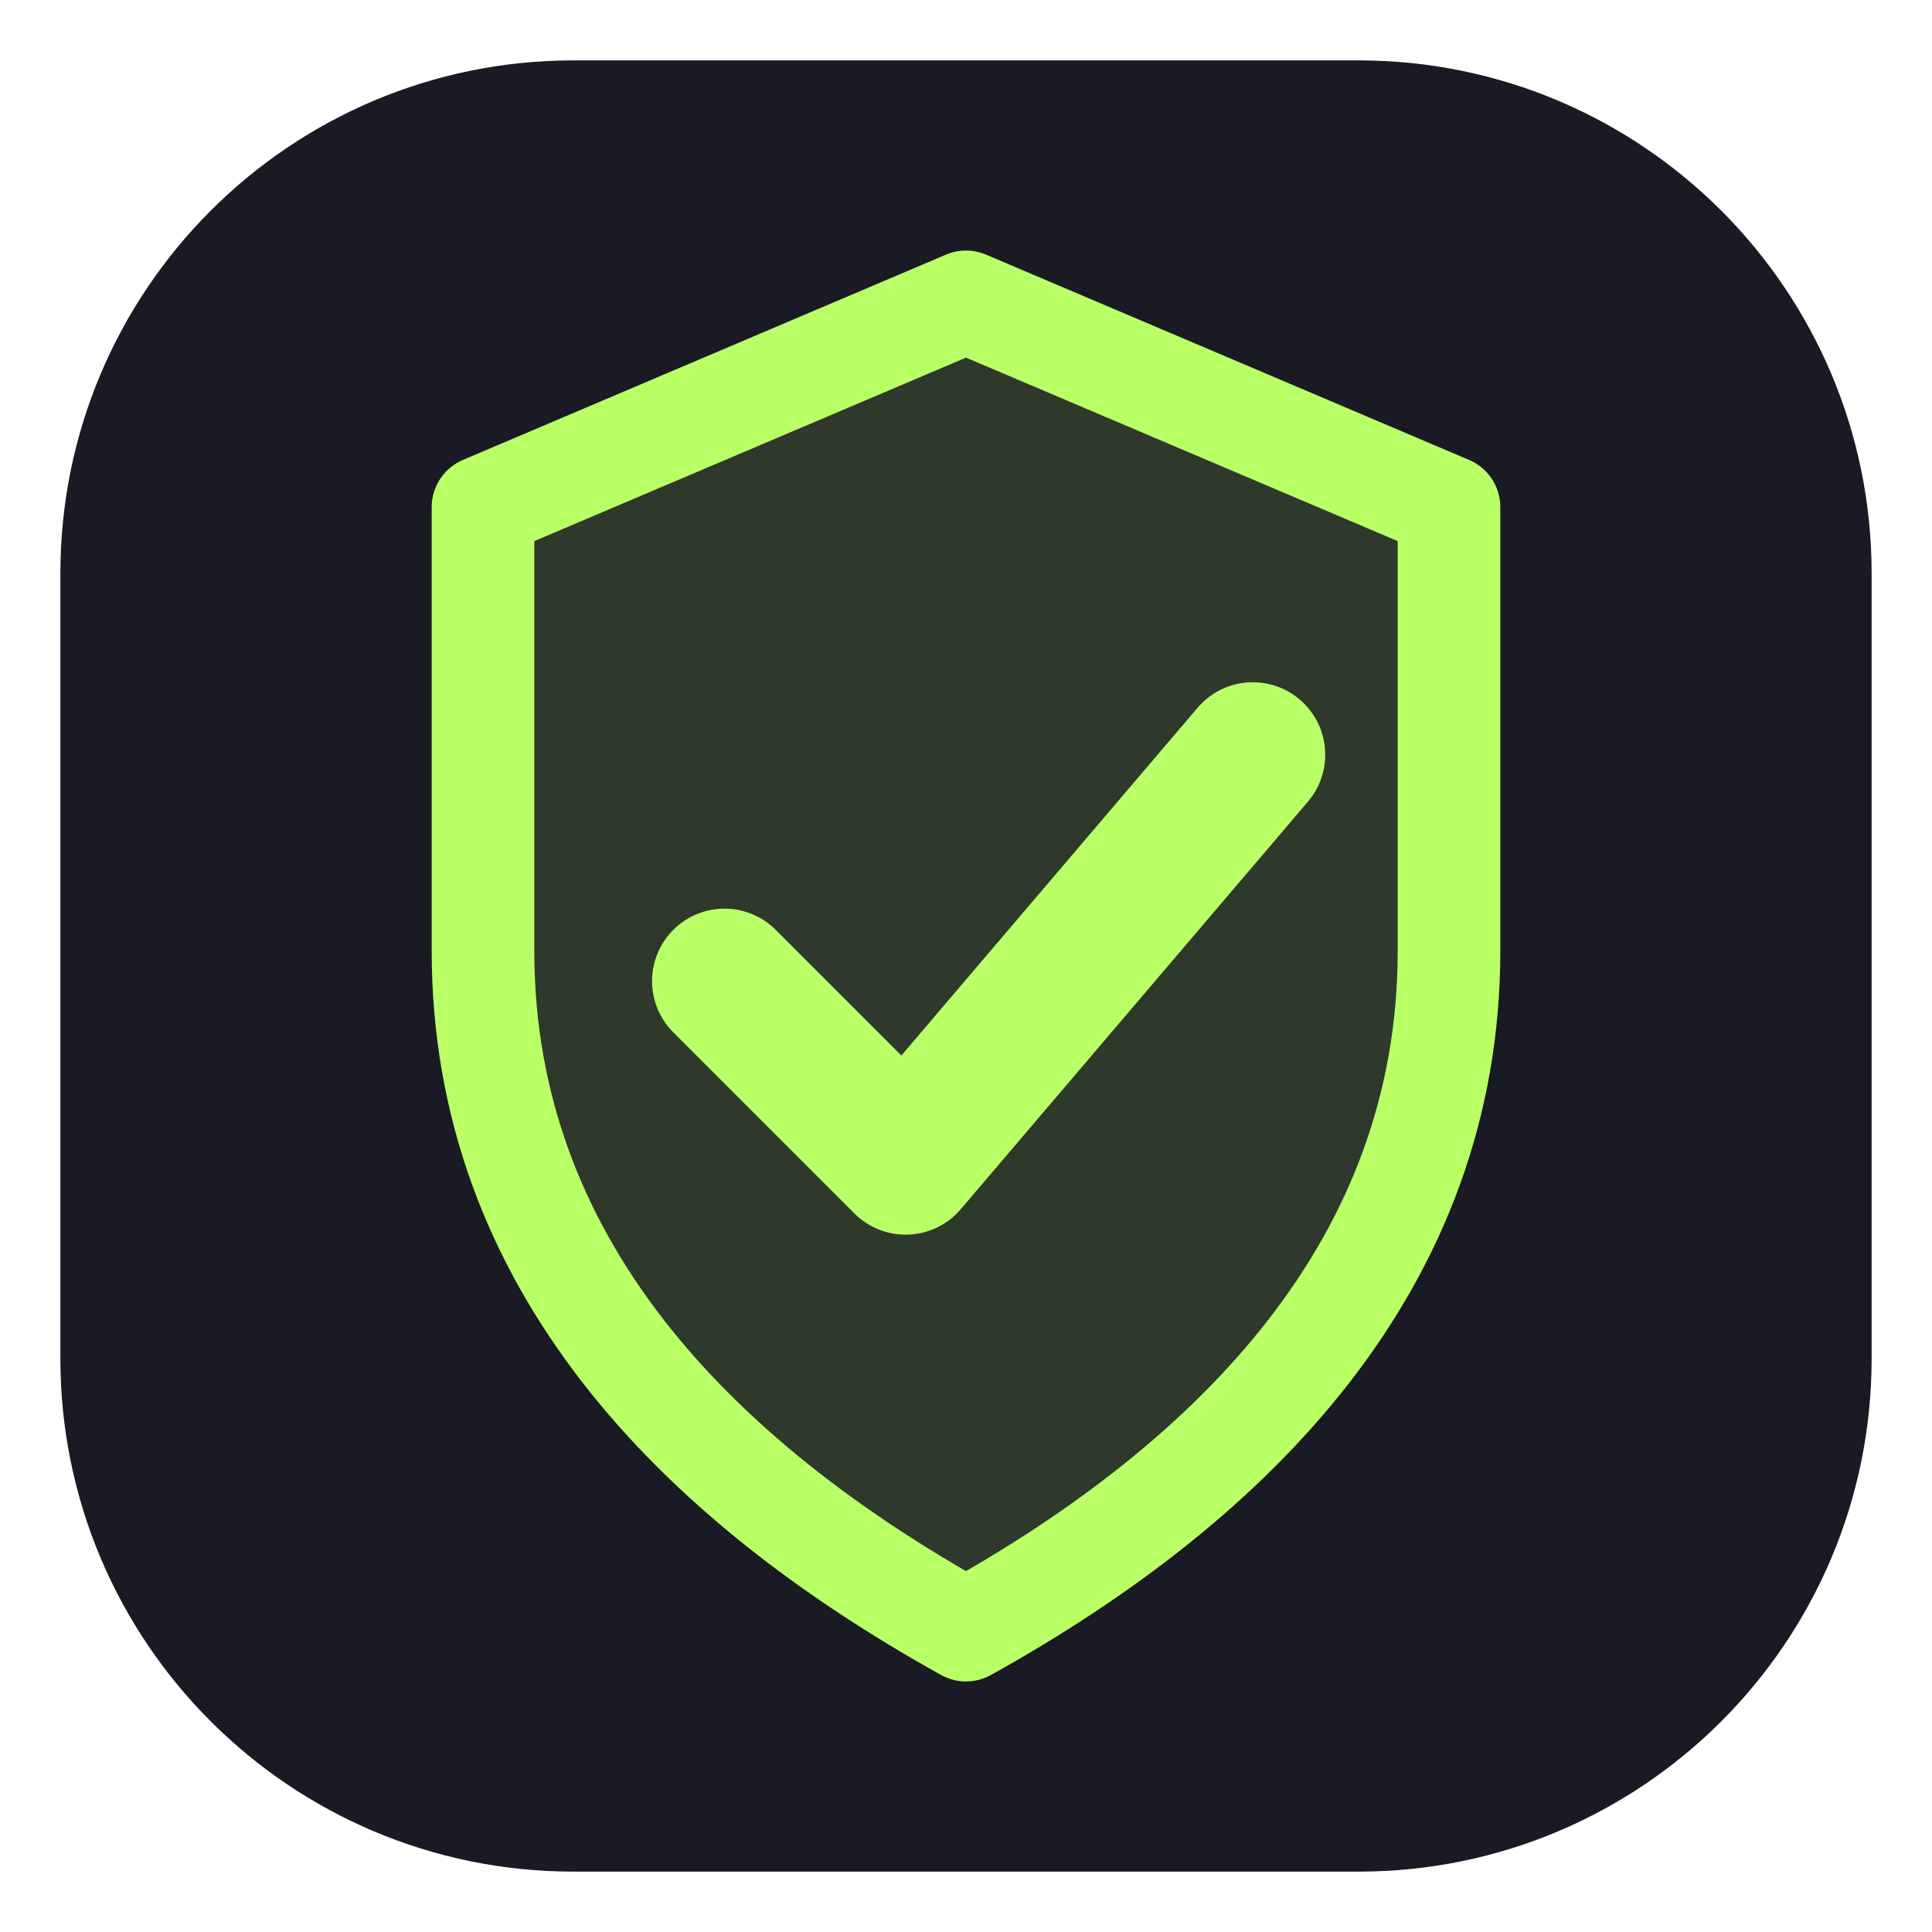
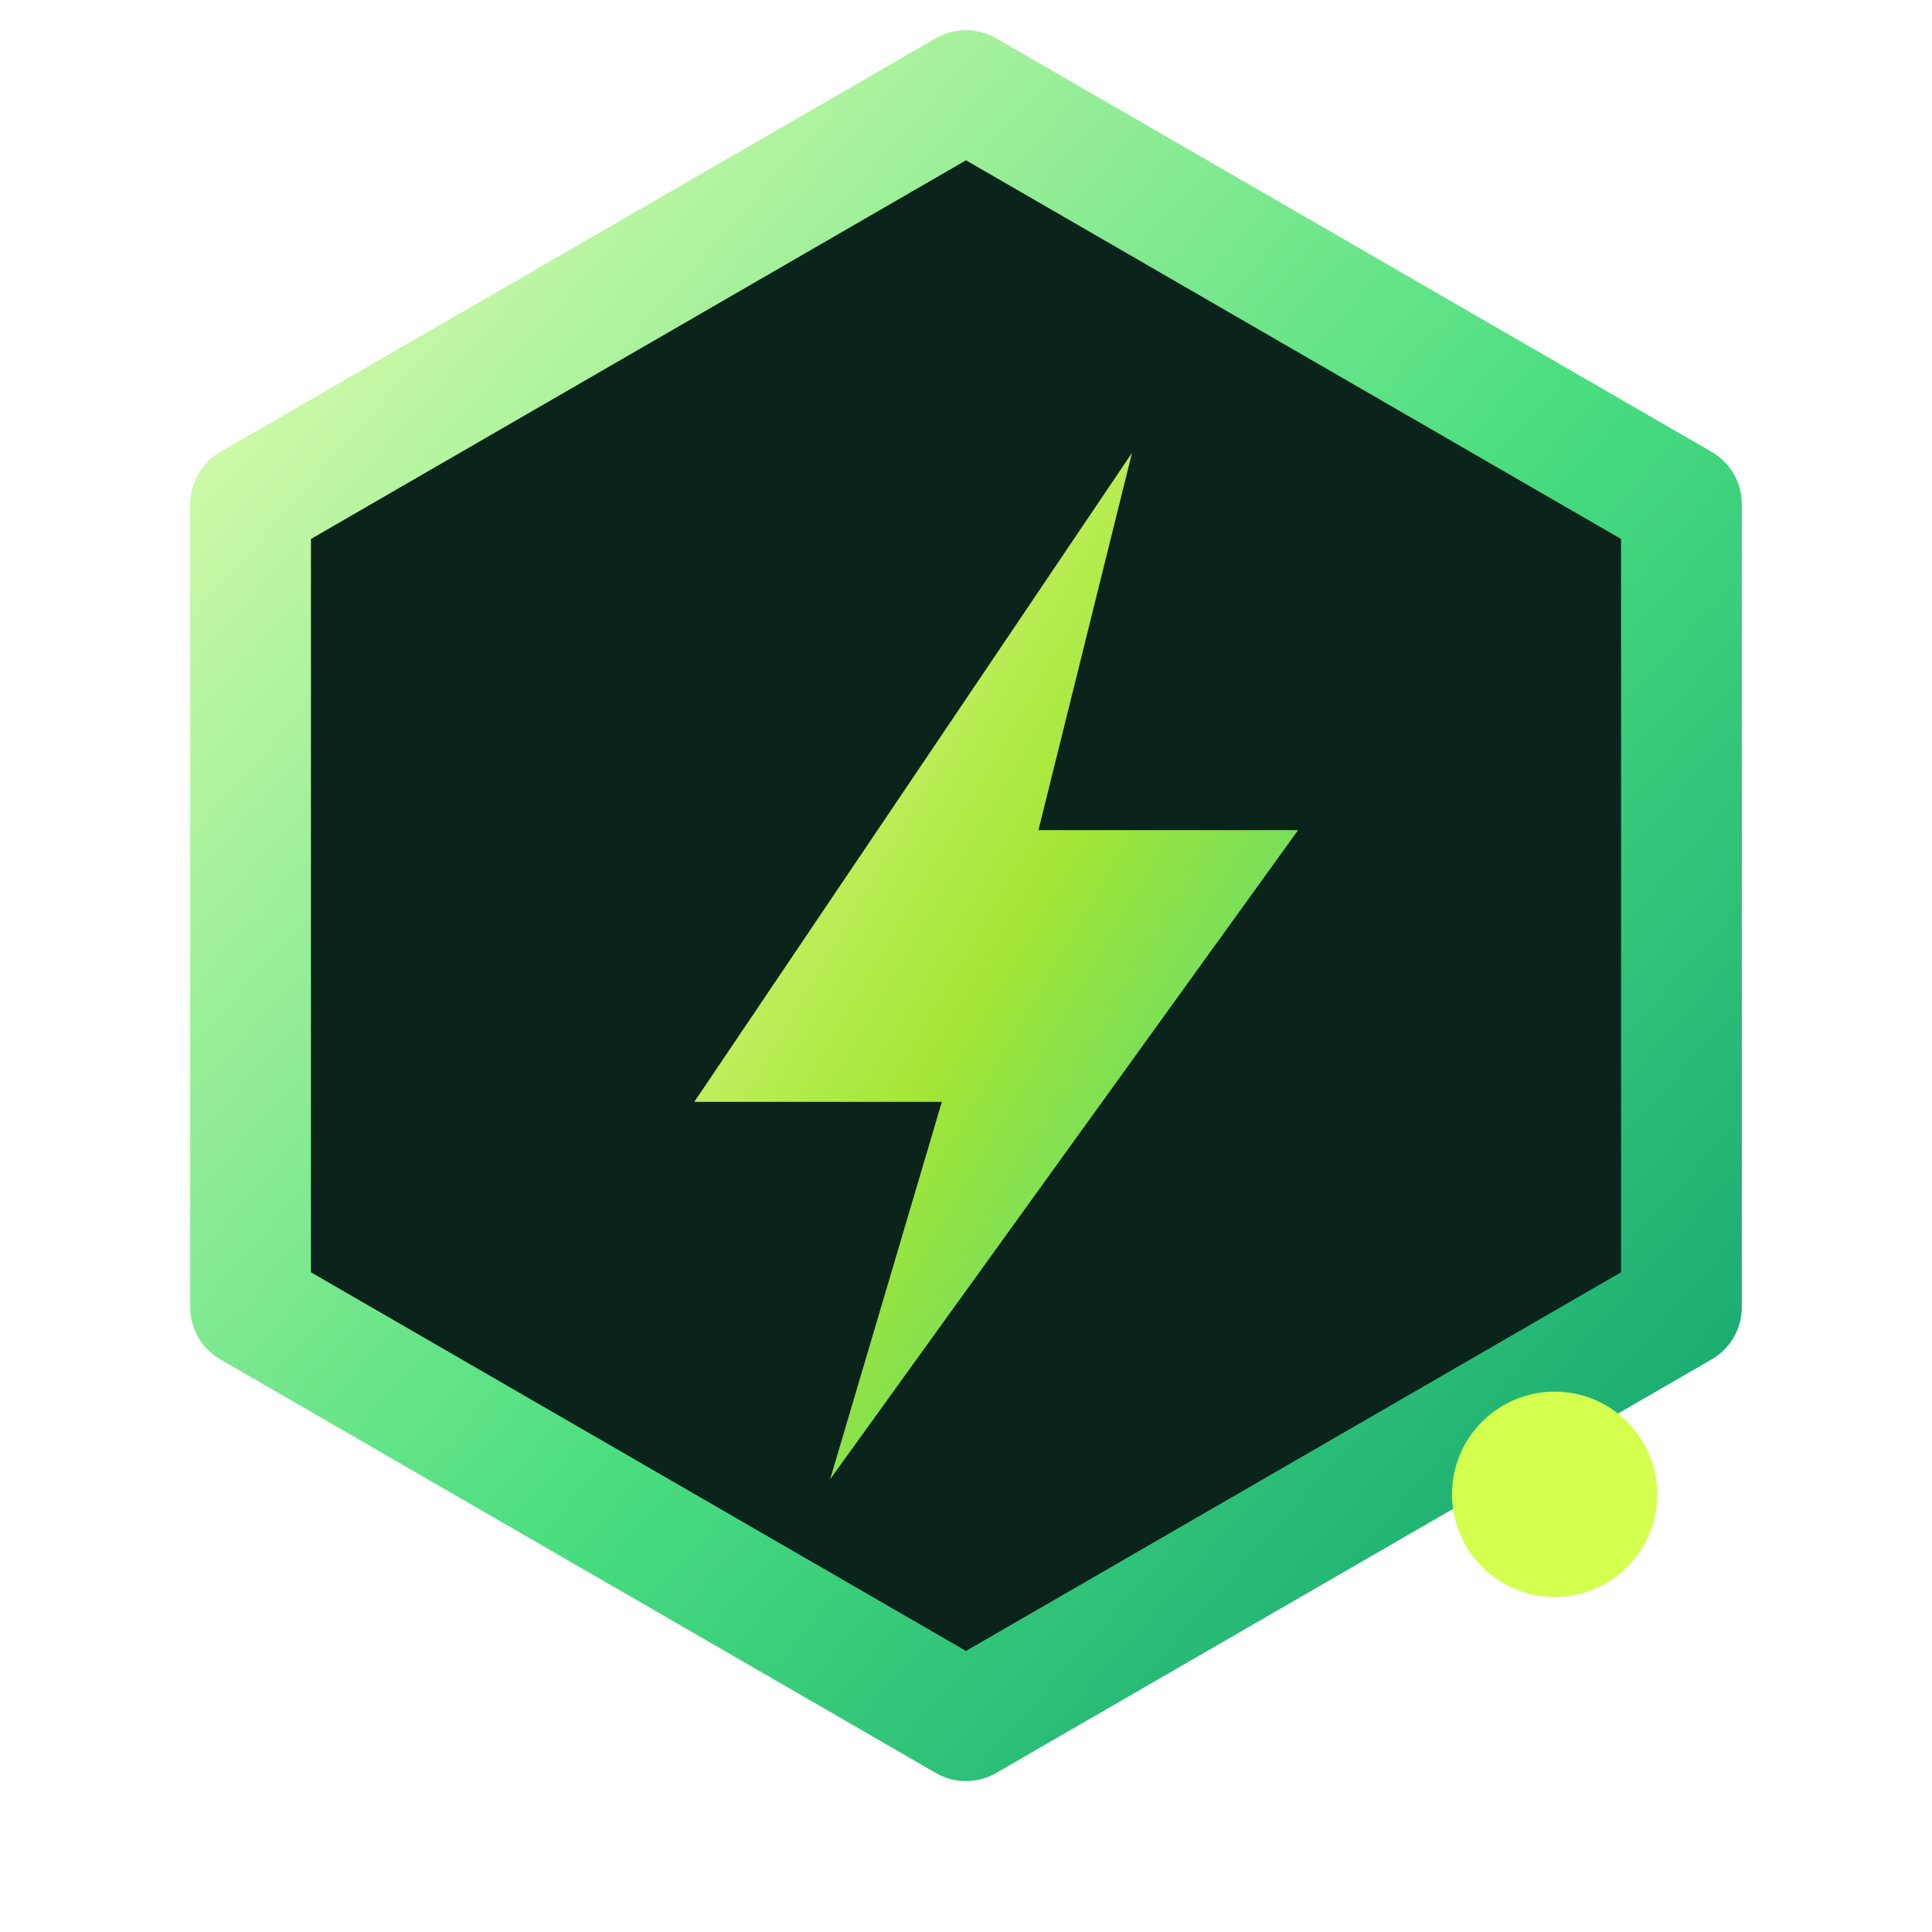
<svg xmlns="http://www.w3.org/2000/svg" viewBox="0 0 64 64">
-   <rect x="2" y="2" width="60" height="60" rx="17" fill="#191a23" />
-   <path d="M32 10 L48 16.8 V31.5 C48 41.8 41 49 32 54 C23 49 16 41.8 16 31.5 V16.8 Z" fill="rgba(185,255,102,.13)" stroke="#b9ff66" stroke-width="3.4" stroke-linejoin="round" />
-   <path d="M24 32.5 l6 6 L41.5 25" fill="none" stroke="#b9ff66" stroke-width="4.8" stroke-linecap="round" stroke-linejoin="round" />
+   <defs>
+     <linearGradient id="fR" x1="0" y1="0" x2="1" y2="1">
+       <stop offset="0" stop-color="#eaffb0" />
+       <stop offset=".55" stop-color="#4ade80" />
+       <stop offset="1" stop-color="#0e9f6e" />
+     </linearGradient>
+     <linearGradient id="fB" x1="0" y1="0" x2="1" y2="1">
+       <stop offset="0" stop-color="#e9ff9e" />
+       <stop offset=".5" stop-color="#a3e635" />
+       <stop offset="1" stop-color="#34d399" />
+     </linearGradient>
+   </defs>
+   <path d="M32 3 L55.7 16.7 V43.3 L32 57 L8.3 43.3 V16.7 Z" fill="#0b241b" stroke="url(#fR)" stroke-width="4" stroke-linejoin="round" />
+   <path d="M37.5 15 L23 36.5 h8.2 L27.5 49 L43 27.5 h-8.6 Z" fill="url(#fB)" />
+   <circle cx="51.5" cy="49.5" r="3.4" fill="#d4ff4f" />
</svg>
